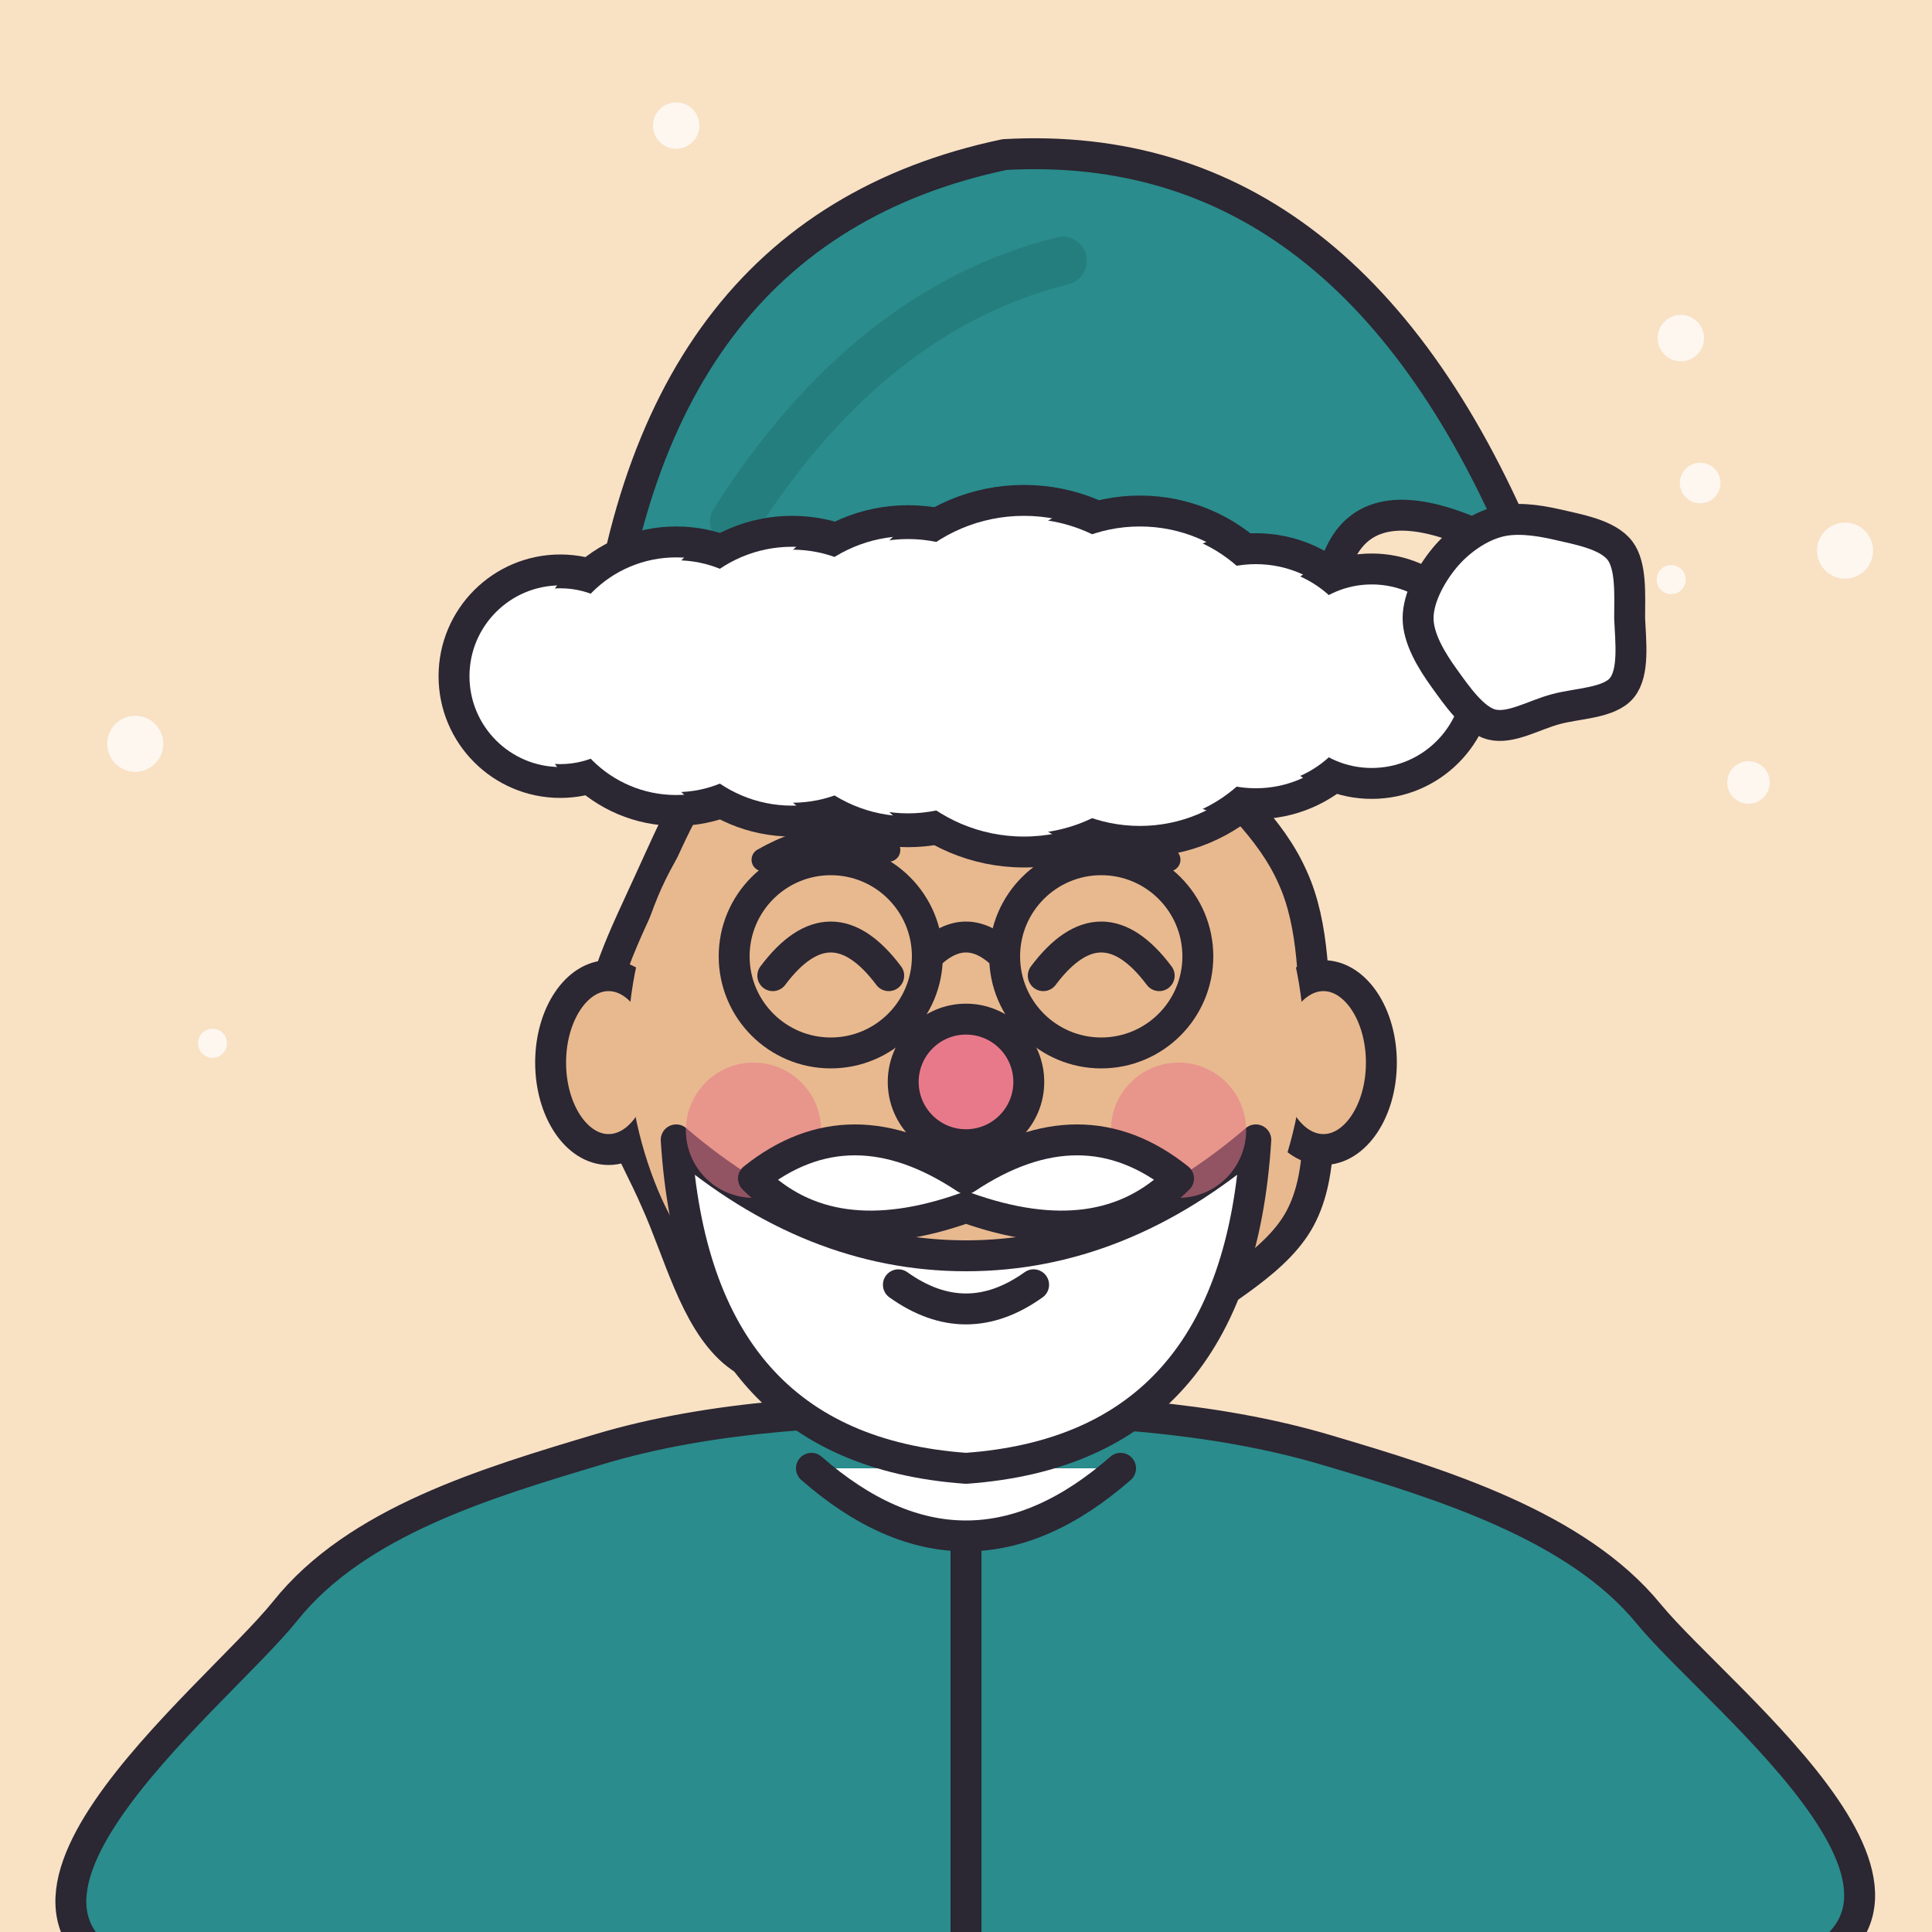
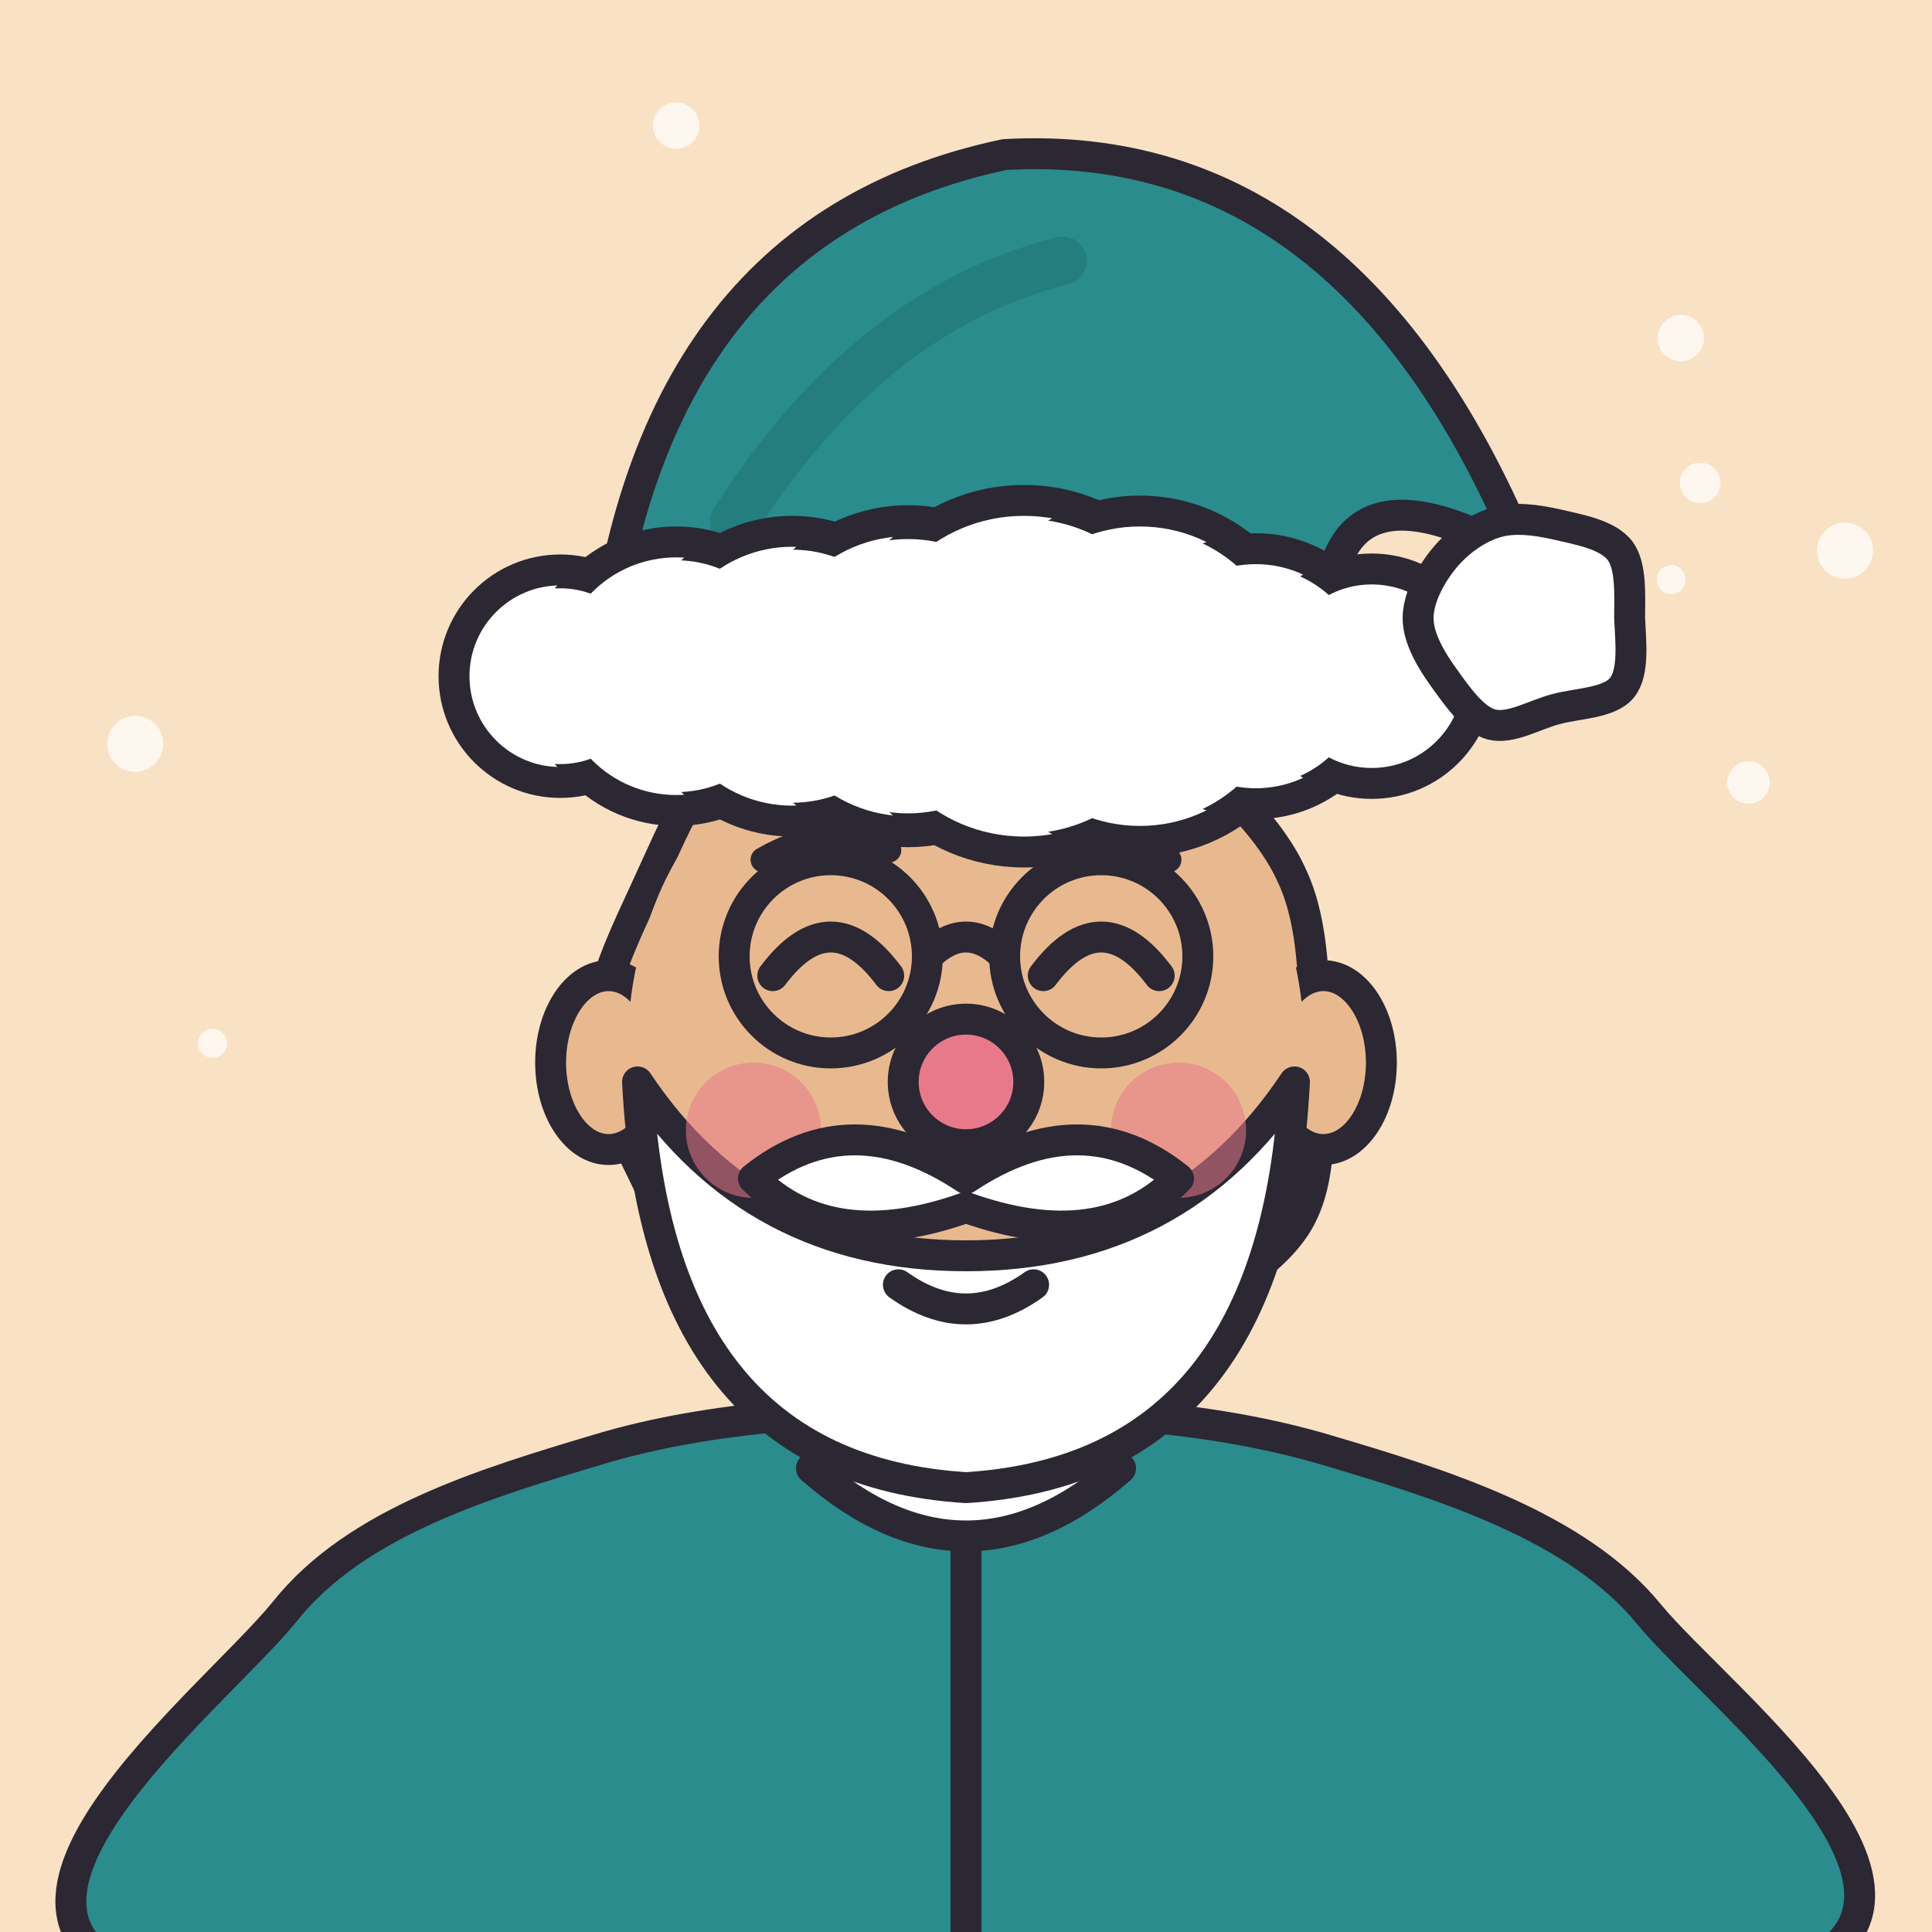
<svg xmlns="http://www.w3.org/2000/svg" viewBox="0 0 200 200" width="400" height="400">
  <rect width="200" height="200" fill="#f9e1c4" />
  <circle cx="108" cy="26" r="2.7" fill="#fff" opacity=".75" />
  <circle cx="70" cy="13" r="2.4" fill="#fff" opacity=".75" />
  <circle cx="22" cy="108" r="1.5" fill="#fff" opacity=".75" />
  <circle cx="84" cy="113" r="2.5" fill="#fff" opacity=".75" />
  <circle cx="104" cy="42" r="1.5" fill="#fff" opacity=".75" />
  <circle cx="14" cy="77" r="2.9" fill="#fff" opacity=".75" />
  <circle cx="181" cy="81" r="2.2" fill="#fff" opacity=".75" />
  <circle cx="173" cy="60" r="1.5" fill="#fff" opacity=".75" />
  <circle cx="174" cy="35" r="2.4" fill="#fff" opacity=".75" />
  <circle cx="153" cy="49" r="1.5" fill="#fff" opacity=".75" />
  <circle cx="191" cy="57" r="2.9" fill="#fff" opacity=".75" />
  <circle cx="176" cy="50" r="2.1" fill="#fff" opacity=".75" />
  <circle cx="88" cy="44" r="1.8" fill="#fff" opacity=".75" />
  <circle cx="70" cy="71" r="1.6" fill="#fff" opacity=".75" />
  <path d="M17.4 205.8 C-8.1 199.4 22.0 176.1 29.5 166.8 C36.9 157.5 50.4 153.5 62.1 150.0 C73.8 146.5 87.2 145.9 99.8 145.9 C112.3 145.9 125.5 146.6 137.3 150.1 C149.1 153.6 163.2 157.9 170.7 167.1 C178.2 176.2 207.9 198.7 182.3 205.2 C156.8 211.6 42.8 212.2 17.4 205.8Z" fill="#2a8c8c" stroke="#2b2733" stroke-width="3.2" stroke-linecap="round" stroke-linejoin="round" />
  <path d="M100 150 L100 205" stroke="#2b2733" stroke-width="3.2" stroke-linecap="round" stroke-linejoin="round" fill="none" />
  <path d="M84 152 Q100 166 116 152" fill="#fff" stroke="#2b2733" stroke-width="3.2" stroke-linecap="round" stroke-linejoin="round" />
  <path d="M136.2 108.0 C136.4 113.8 137.2 120.8 134.8 125.7 C132.5 130.5 126.4 133.5 122.0 137.0 C117.5 140.5 113.3 145.3 108.4 146.6 C103.4 147.9 97.4 146.1 92.0 144.9 C86.6 143.8 79.9 143.3 75.9 139.9 C71.9 136.4 70.3 129.6 67.9 124.3 C65.6 119.0 62.0 113.5 61.9 108.0 C61.7 102.5 64.8 96.6 67.2 91.3 C69.6 86.1 72.1 79.9 76.2 76.6 C80.4 73.2 86.6 72.5 92.0 71.1 C97.4 69.8 103.4 67.3 108.6 68.4 C113.7 69.5 118.6 74.1 122.8 77.9 C127.0 81.6 131.6 85.8 133.8 90.8 C136.1 95.8 136.0 102.2 136.2 108.0Z" fill="#e8b98f" stroke="#2b2733" stroke-width="3.2" stroke-linecap="round" stroke-linejoin="round" />
  <ellipse cx="63" cy="110" rx="6" ry="9" fill="#e8b98f" stroke="#2b2733" stroke-width="3.2" stroke-linecap="round" stroke-linejoin="round" />
  <ellipse cx="137" cy="110" rx="6" ry="9" fill="#e8b98f" stroke="#2b2733" stroke-width="3.2" stroke-linecap="round" stroke-linejoin="round" />
  <path d="M135.0 108.0 C135.0 113.4 133.7 119.2 131.5 124.1 C129.3 128.9 125.8 133.6 121.8 136.9 C117.9 140.3 112.7 142.9 107.8 144.1 C102.9 145.3 97.1 145.3 92.2 144.1 C87.3 142.9 82.1 140.3 78.2 136.9 C74.2 133.6 70.7 128.9 68.5 124.1 C66.3 119.2 65.0 113.4 65.0 108.0 C65.0 102.6 66.3 96.8 68.5 91.9 C70.7 87.1 74.2 82.4 78.2 79.1 C82.1 75.7 87.3 73.1 92.2 71.9 C97.1 70.7 102.9 70.7 107.8 71.9 C112.7 73.1 117.9 75.7 121.8 79.1 C125.8 82.4 129.3 87.1 131.5 91.9 C133.7 96.8 135.0 102.6 135.0 108.0Z" fill="#e8b98f" />
-   <path d="M70 118 Q72 150 100 152 Q128 150 130 118 Q116 130 100 130 Q84 130 70 118Z" fill="#fff" stroke="#2b2733" stroke-width="3.2" stroke-linecap="round" stroke-linejoin="round" />
+   <path d="M66 112 Q68 152 100 154 Q132 152 134 112 Q122 130 100 130 Q78 130 66 112Z" fill="#ffffff" stroke="#2b2733" stroke-width="3.2" stroke-linecap="round" stroke-linejoin="round" />
  <circle cx="78" cy="117" r="7" fill="#e8798a" opacity=".55" />
  <circle cx="122" cy="117" r="7" fill="#e8798a" opacity=".55" />
-   <path d="M100 122 Q88 114 78 122 Q86 130 100 125 Q114 130 122 122 Q112 114 100 122Z" fill="#fff" stroke="#2b2733" stroke-width="3.2" stroke-linecap="round" stroke-linejoin="round" />
+   <path d="M100 122 Q88 114 78 122 Q86 130 100 125 Q114 130 122 122 Q112 114 100 122Z" fill="#ffffff" stroke="#2b2733" stroke-width="3.2" stroke-linecap="round" stroke-linejoin="round" />
  <path d="M93 133 Q100 138 107 133" fill="none" stroke="#2b2733" stroke-width="3.2" stroke-linecap="round" stroke-linejoin="round" />
  <circle cx="100" cy="112" r="6.5" fill="#e8798a" stroke="#2b2733" stroke-width="3.2" stroke-linecap="round" stroke-linejoin="round" />
  <path d="M80 101 Q86 93 92 101" fill="none" stroke="#2b2733" stroke-width="3.2" stroke-linecap="round" stroke-linejoin="round" />
  <path d="M108 101 Q114 93 120 101" fill="none" stroke="#2b2733" stroke-width="3.2" stroke-linecap="round" stroke-linejoin="round" />
-   <path d="M79 89 Q86 85 92 88" fill="none" stroke="#2b2733" stroke-width="2.4" stroke-linecap="round" />
-   <path d="M108 88 Q114 85 121 89" fill="none" stroke="#2b2733" stroke-width="2.4" stroke-linecap="round" />
+   <path d="M79 89 Q86 85 92 88" fill="none" stroke="#2b2733" stroke-width="2.6" stroke-linecap="round" />
+   <path d="M108 88 Q114 85 121 89" fill="none" stroke="#2b2733" stroke-width="2.6" stroke-linecap="round" />
  <circle cx="86" cy="99" r="10" fill="none" stroke="#2b2733" stroke-width="3.2" stroke-linecap="round" stroke-linejoin="round" />
  <circle cx="114" cy="99" r="10" fill="none" stroke="#2b2733" stroke-width="3.2" stroke-linecap="round" stroke-linejoin="round" />
  <path d="M96 99 Q100 95 104 99" fill="none" stroke="#2b2733" stroke-width="3.2" stroke-linecap="round" stroke-linejoin="round" />
  <g>
    <path d="M62 72 Q66 24 104 16 Q140 14 158 58 Q134 44 138 72Z" fill="#2a8c8c" stroke="#2b2733" stroke-width="3.2" stroke-linecap="round" stroke-linejoin="round" />
    <path d="M76 54 Q90 32 110 27" fill="none" stroke="#1f6c6c" stroke-width="5" stroke-linecap="round" opacity=".45" />
    <circle cx="58.0" cy="70.0" r="11.0" fill="#fff" stroke="#2b2733" stroke-width="3.2" stroke-linecap="round" stroke-linejoin="round" />
    <circle cx="70.0" cy="70.0" r="13.9" fill="#fff" stroke="#2b2733" stroke-width="3.2" stroke-linecap="round" stroke-linejoin="round" />
    <circle cx="82.0" cy="70.0" r="15.0" fill="#fff" stroke="#2b2733" stroke-width="3.2" stroke-linecap="round" stroke-linejoin="round" />
    <circle cx="94.0" cy="70.0" r="16.1" fill="#fff" stroke="#2b2733" stroke-width="3.2" stroke-linecap="round" stroke-linejoin="round" />
    <circle cx="106.0" cy="70.0" r="18.2" fill="#fff" stroke="#2b2733" stroke-width="3.2" stroke-linecap="round" stroke-linejoin="round" />
    <circle cx="118.0" cy="70.0" r="17.1" fill="#fff" stroke="#2b2733" stroke-width="3.2" stroke-linecap="round" stroke-linejoin="round" />
    <circle cx="130.0" cy="70.0" r="13.2" fill="#fff" stroke="#2b2733" stroke-width="3.2" stroke-linecap="round" stroke-linejoin="round" />
    <circle cx="142.0" cy="70.0" r="11.1" fill="#fff" stroke="#2b2733" stroke-width="3.2" stroke-linecap="round" stroke-linejoin="round" />
    <circle cx="58.0" cy="70.0" r="9.1" fill="#fff" />
    <circle cx="70.0" cy="70.0" r="12.0" fill="#fff" />
    <circle cx="82.0" cy="70.0" r="13.1" fill="#fff" />
    <circle cx="94.0" cy="70.0" r="14.2" fill="#fff" />
    <circle cx="106.0" cy="70.0" r="16.3" fill="#fff" />
    <circle cx="118.0" cy="70.0" r="15.2" fill="#fff" />
    <circle cx="130.0" cy="70.0" r="11.3" fill="#fff" />
    <circle cx="142.0" cy="70.0" r="9.2" fill="#fff" />
    <path d="M168.7 64.0 C168.8 66.4 169.2 69.6 167.9 71.2 C166.6 72.8 163.3 72.8 161.1 73.4 C158.8 74.0 156.4 75.5 154.4 75.0 C152.5 74.5 150.8 72.0 149.5 70.2 C148.2 68.4 146.8 66.1 146.8 64.0 C146.8 61.9 148.1 59.5 149.5 57.8 C150.8 56.2 152.8 54.7 154.8 54.1 C156.7 53.5 159.0 53.8 161.2 54.3 C163.3 54.8 166.4 55.3 167.7 57.0 C168.9 58.6 168.7 61.6 168.7 64.0Z" fill="#fff" stroke="#2b2733" stroke-width="3.2" stroke-linecap="round" stroke-linejoin="round" />
  </g>
</svg>
